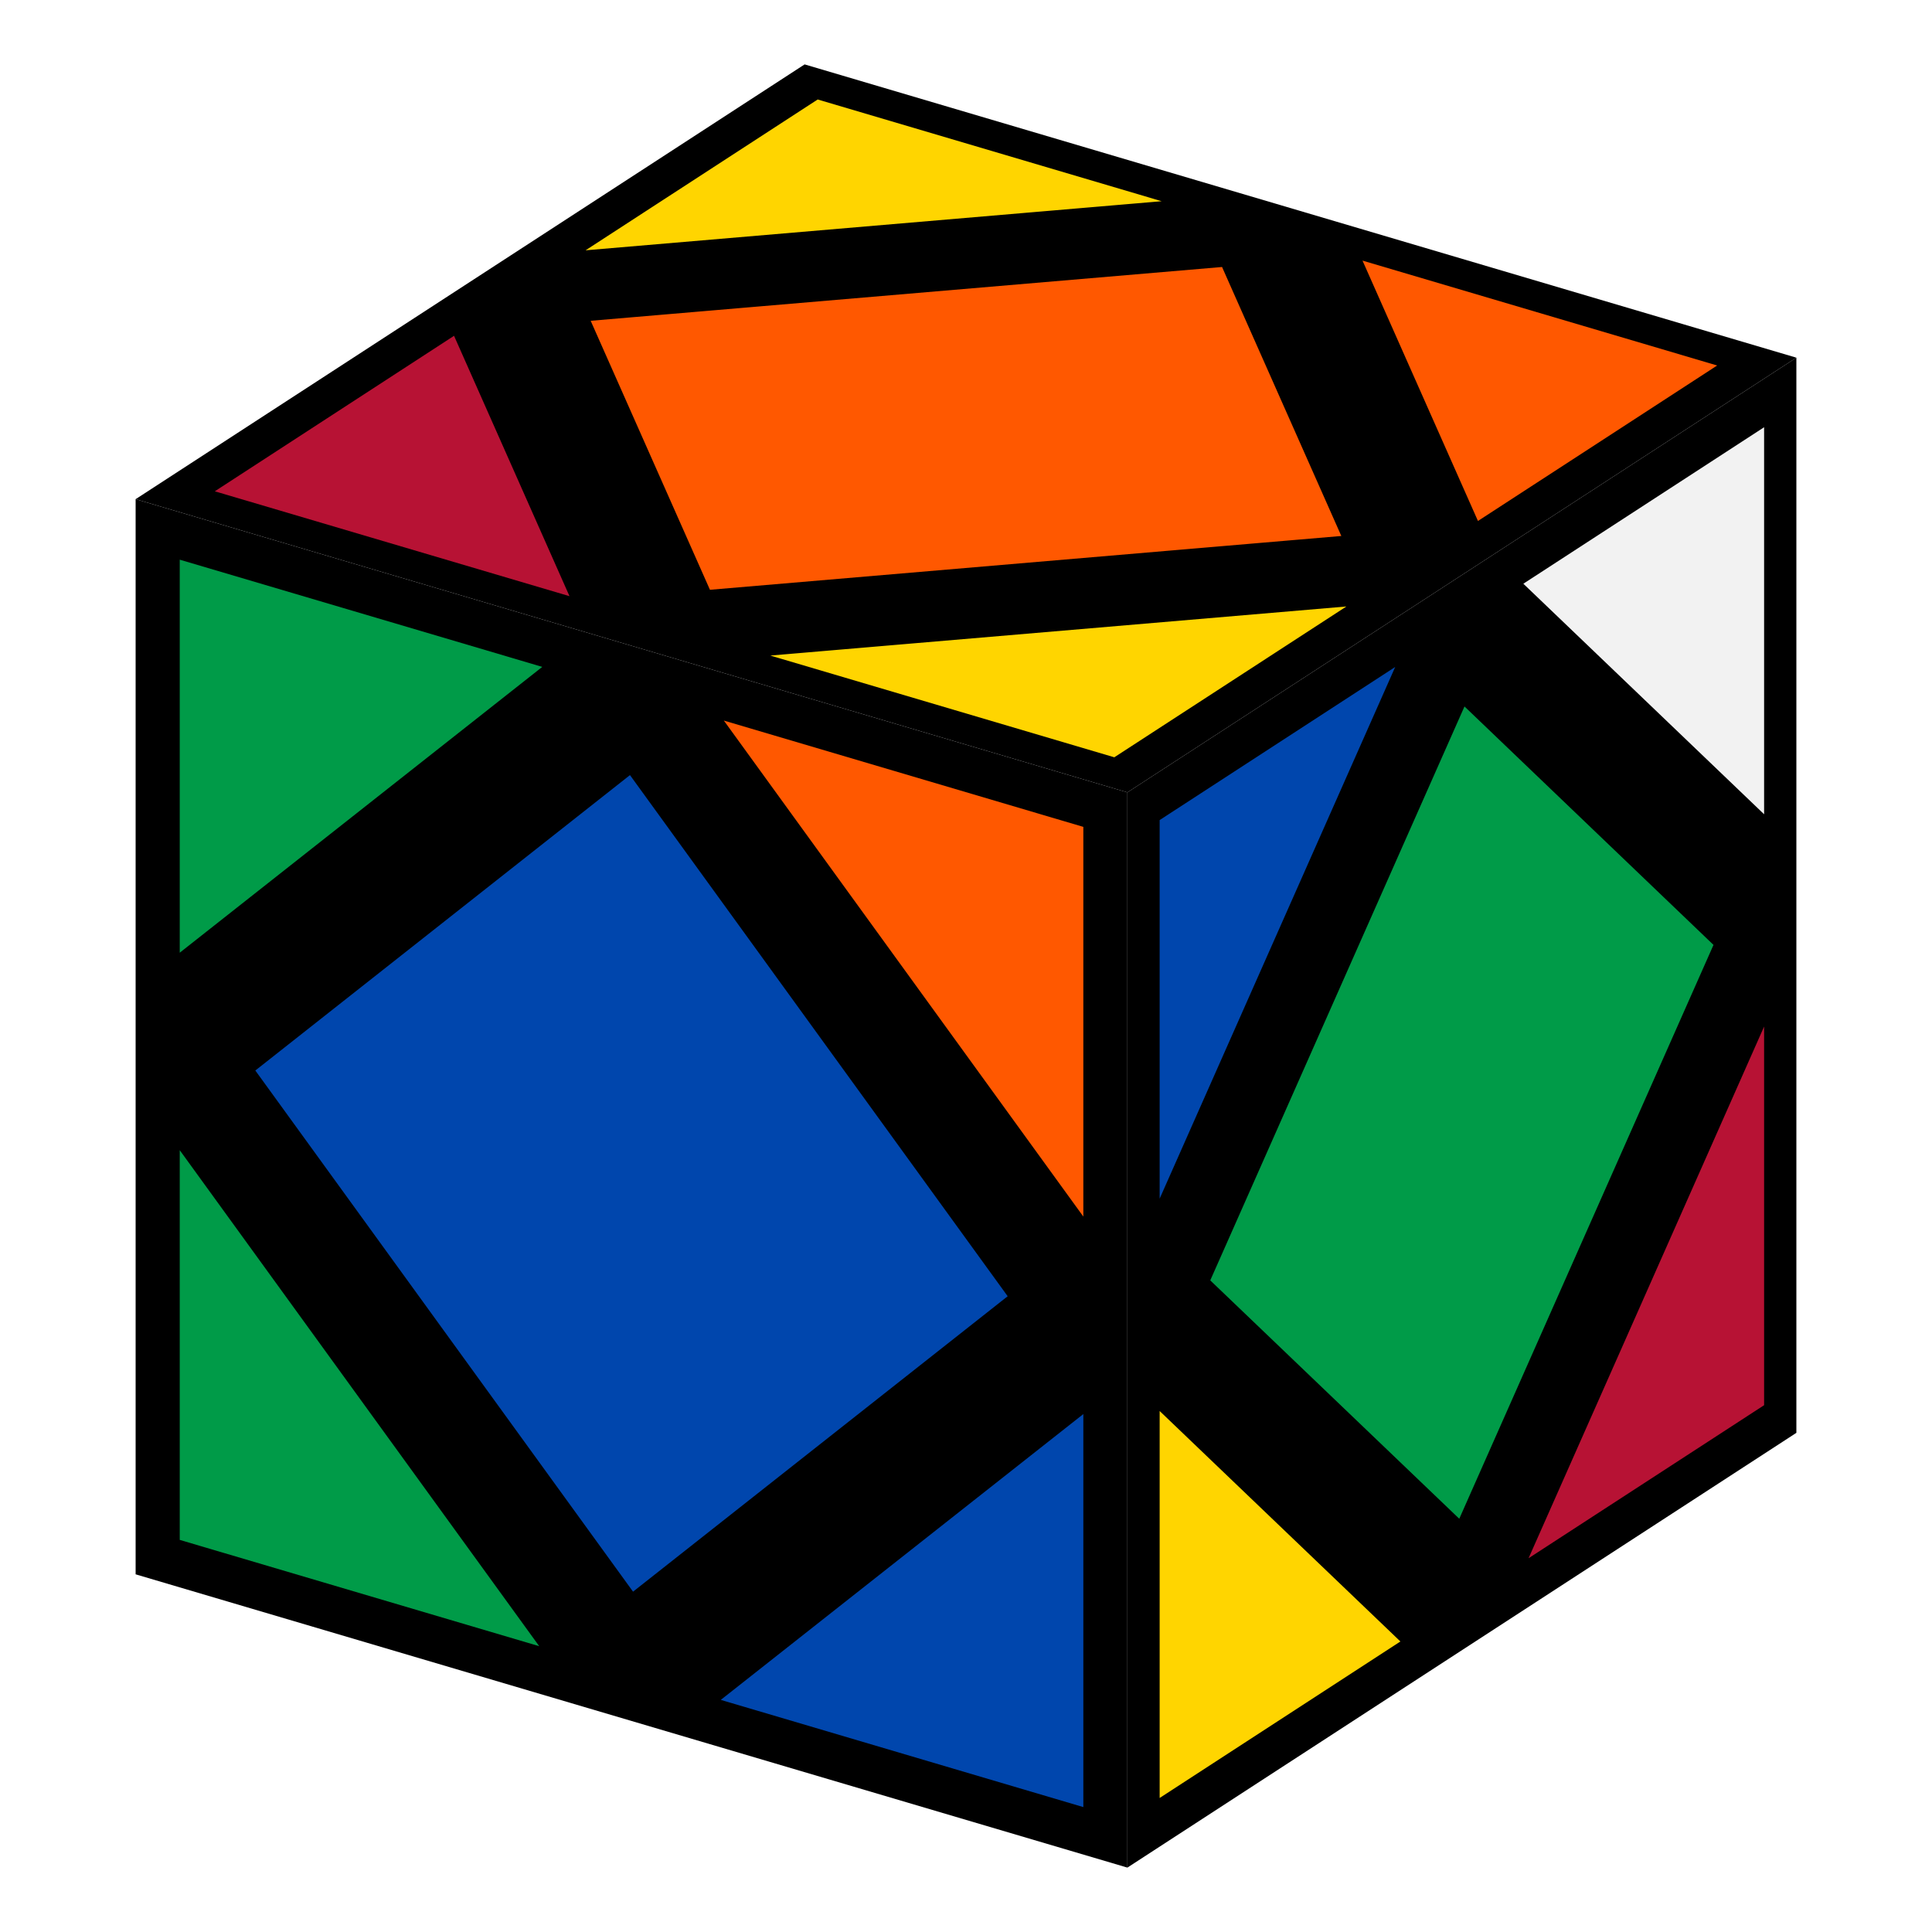
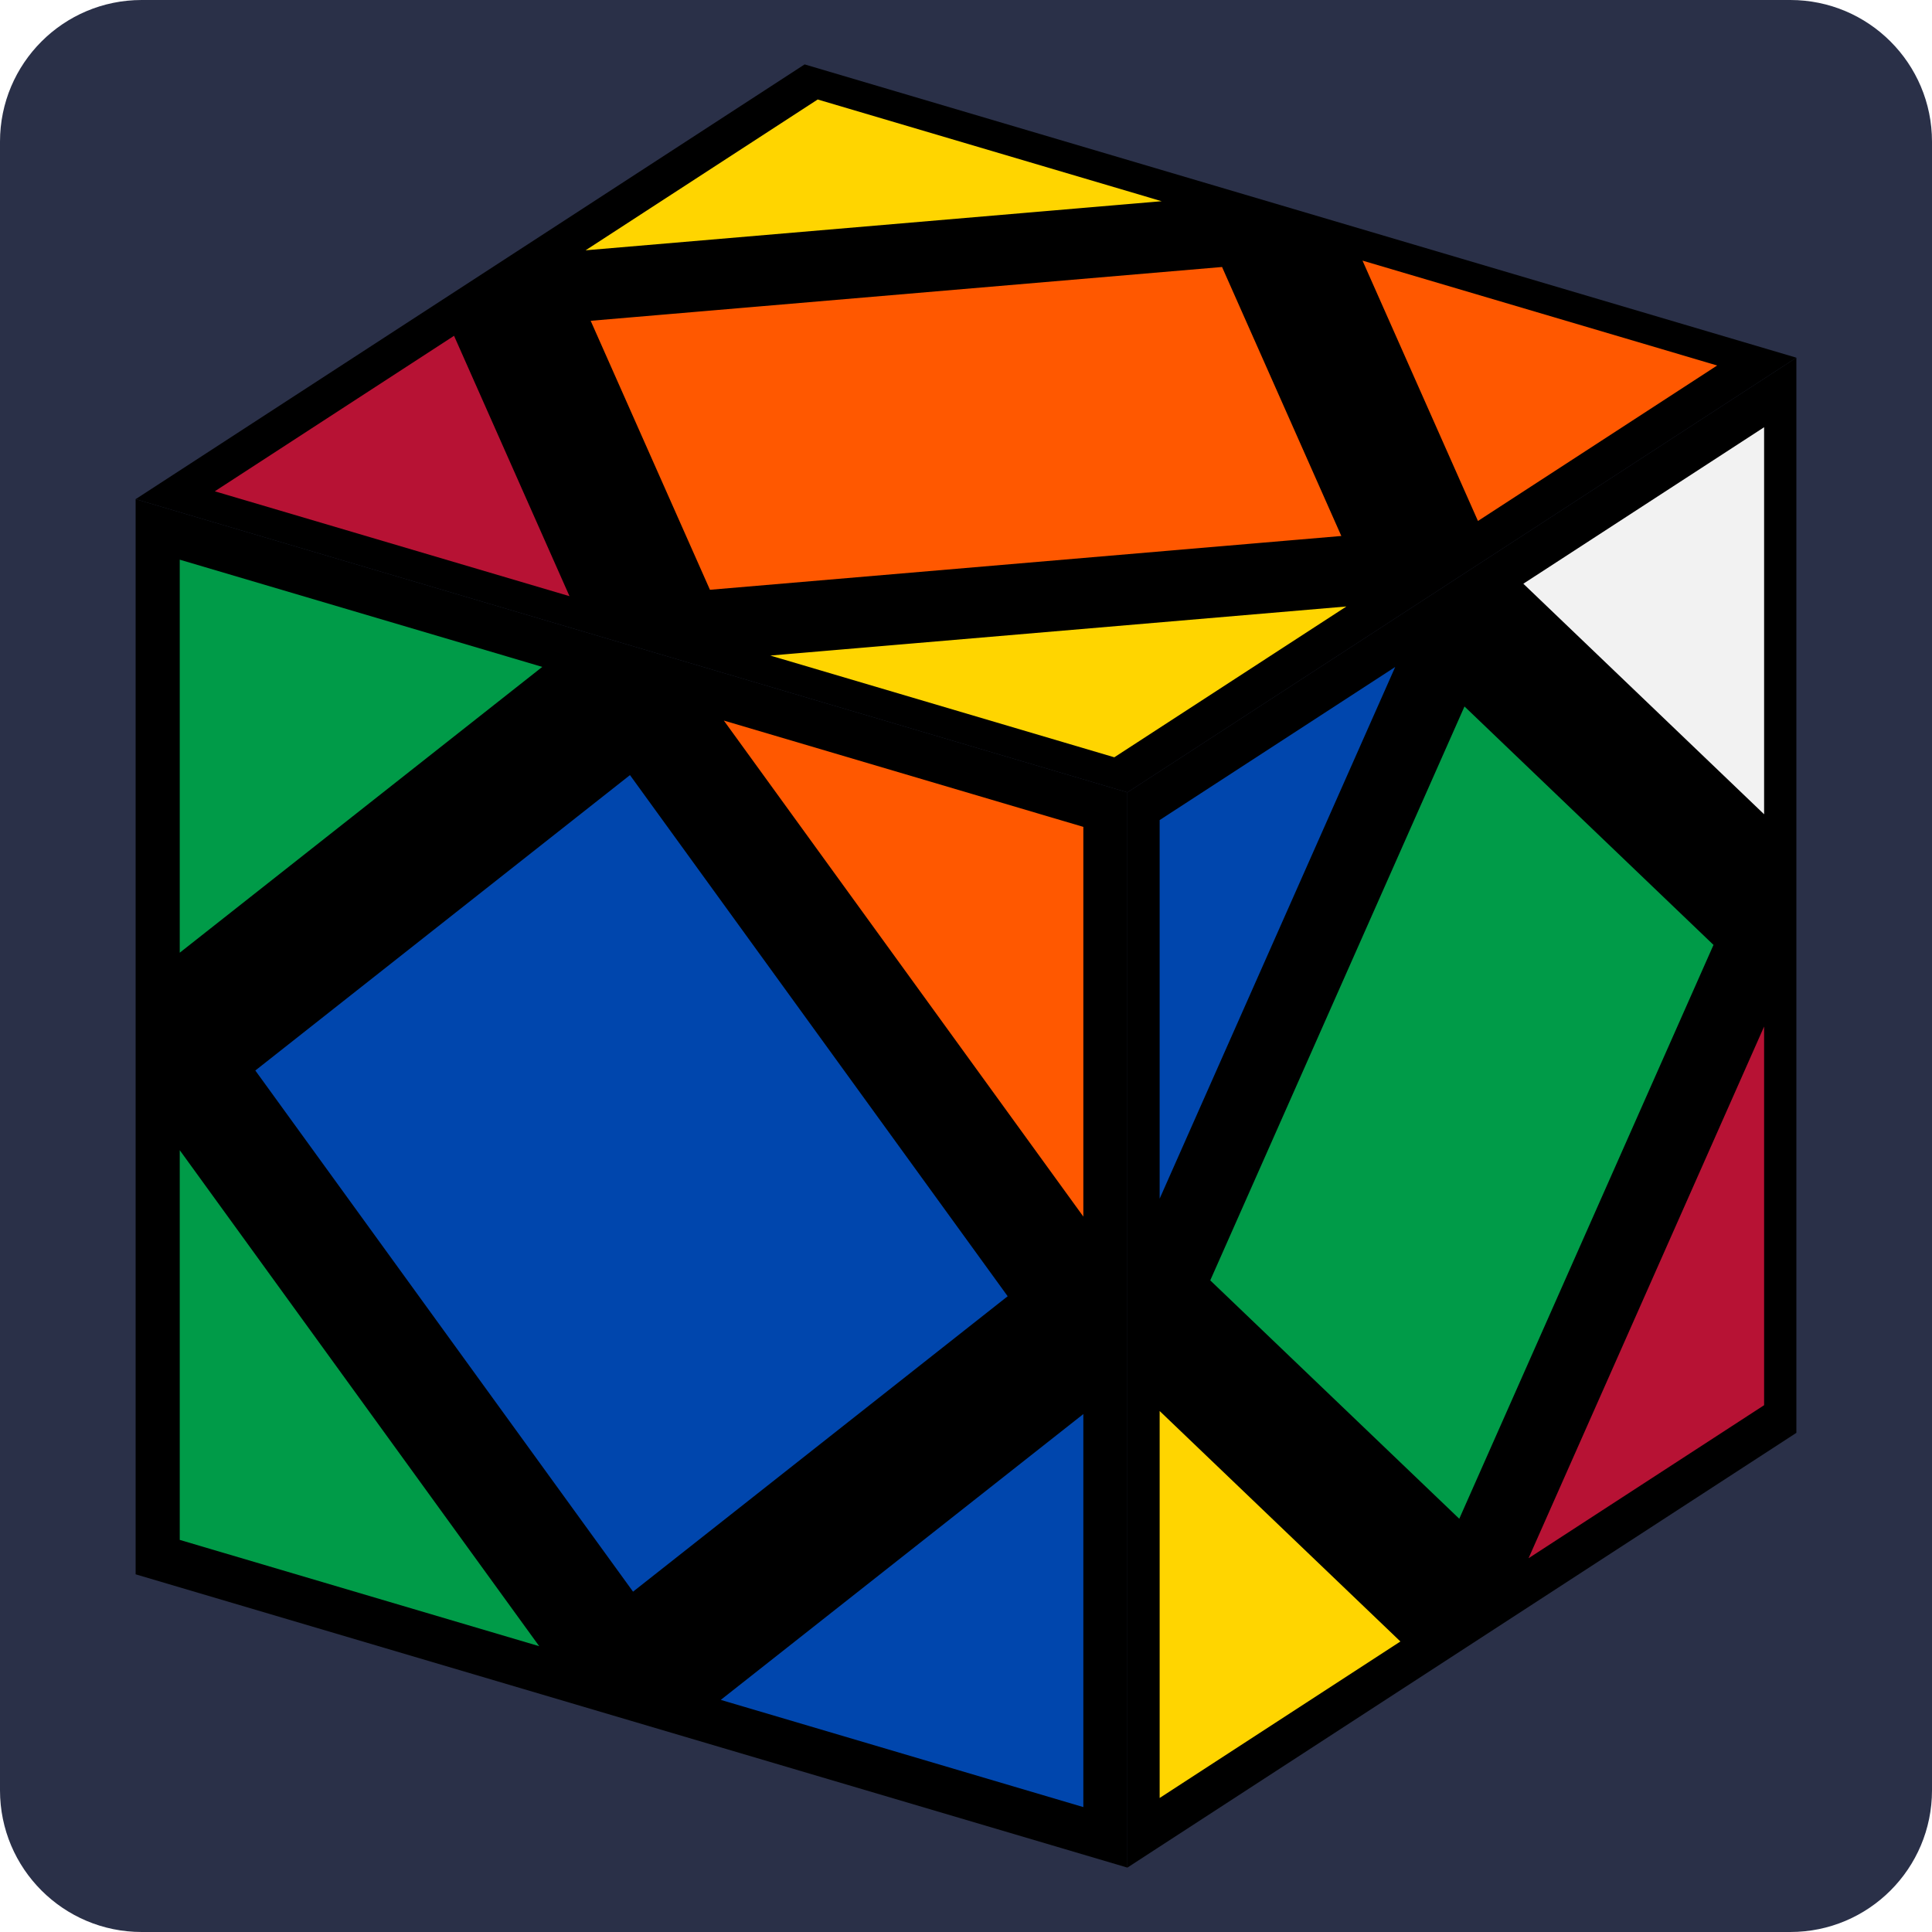
<svg xmlns="http://www.w3.org/2000/svg" viewBox="0 0 300 300" role="img" aria-label="Sarah Adv · Sledge y Sledge y2 Hedge case, Skewb">
+   <rect x="0" y="0" width="300" height="300" rx="22" fill="#2a3048" />
  <path d="M278.94 55.54L175.06 123.04L21.06 77.51L124.94 10.00Z" fill="#000000" />
  <path d="M175.06 290.00L175.06 123.04L21.06 77.51L21.06 244.46Z" fill="#000000" />
  <path d="M175.06 290.00L175.06 123.04L278.94 55.54L278.94 222.49Z" fill="#000000" />
  <path d="M126.78 14.14L86.26 40.47L186.83 31.90Z" fill="#ffd500" stroke="#000000" stroke-width="2.4" stroke-linejoin="round" />
  <path d="M275.13 218.85L275.13 153.73L234.62 245.17Z" fill="#b71234" stroke="#000000" stroke-width="2.4" stroke-linejoin="round" />
  <path d="M26.71 240.01L86.77 257.77L26.71 174.90Z" fill="#009b48" stroke="#000000" stroke-width="2.4" stroke-linejoin="round" />
  <path d="M269.48 56.34L228.97 82.67L209.42 38.58Z" fill="#ff5800" stroke="#000000" stroke-width="2.4" stroke-linejoin="round" />
  <path d="M275.13 64.13L234.62 90.46L275.13 129.25Z" fill="#f2f2f2" stroke="#000000" stroke-width="2.4" stroke-linejoin="round" />
  <path d="M210.06 84.28L109.49 92.85L89.94 48.76L190.51 40.19Z" fill="#ff5800" stroke="#000000" stroke-width="2.4" stroke-linejoin="round" />
  <path d="M186.49 199.10L227.00 107.65L267.51 146.44L227.00 237.88Z" fill="#009b48" stroke="#000000" stroke-width="2.4" stroke-linejoin="round" />
  <path d="M30.52 76.70L90.58 94.46L71.03 50.37Z" fill="#b71234" stroke="#000000" stroke-width="2.4" stroke-linejoin="round" />
  <path d="M26.71 85.30L86.77 103.06L26.71 150.41Z" fill="#009b48" stroke="#000000" stroke-width="2.4" stroke-linejoin="round" />
  <path d="M178.87 281.40L178.87 216.29L219.38 255.07Z" fill="#ffd500" stroke="#000000" stroke-width="2.4" stroke-linejoin="round" />
  <path d="M158.12 201.51L98.06 118.64L38.00 166.00L98.06 248.87Z" fill="#0046ad" stroke="#000000" stroke-width="2.4" stroke-linejoin="round" />
  <path d="M169.42 282.21L169.42 217.10L109.36 264.45Z" fill="#0046ad" stroke="#000000" stroke-width="2.4" stroke-linejoin="round" />
  <path d="M173.22 118.90L113.17 101.14L213.74 92.57Z" fill="#ffd500" stroke="#000000" stroke-width="2.4" stroke-linejoin="round" />
  <path d="M178.87 126.69L219.38 100.36L178.87 191.80Z" fill="#0046ad" stroke="#000000" stroke-width="2.4" stroke-linejoin="round" />
  <path d="M169.42 127.50L169.42 192.61L109.36 109.74Z" fill="#ff5800" stroke="#000000" stroke-width="2.4" stroke-linejoin="round" />
</svg>
